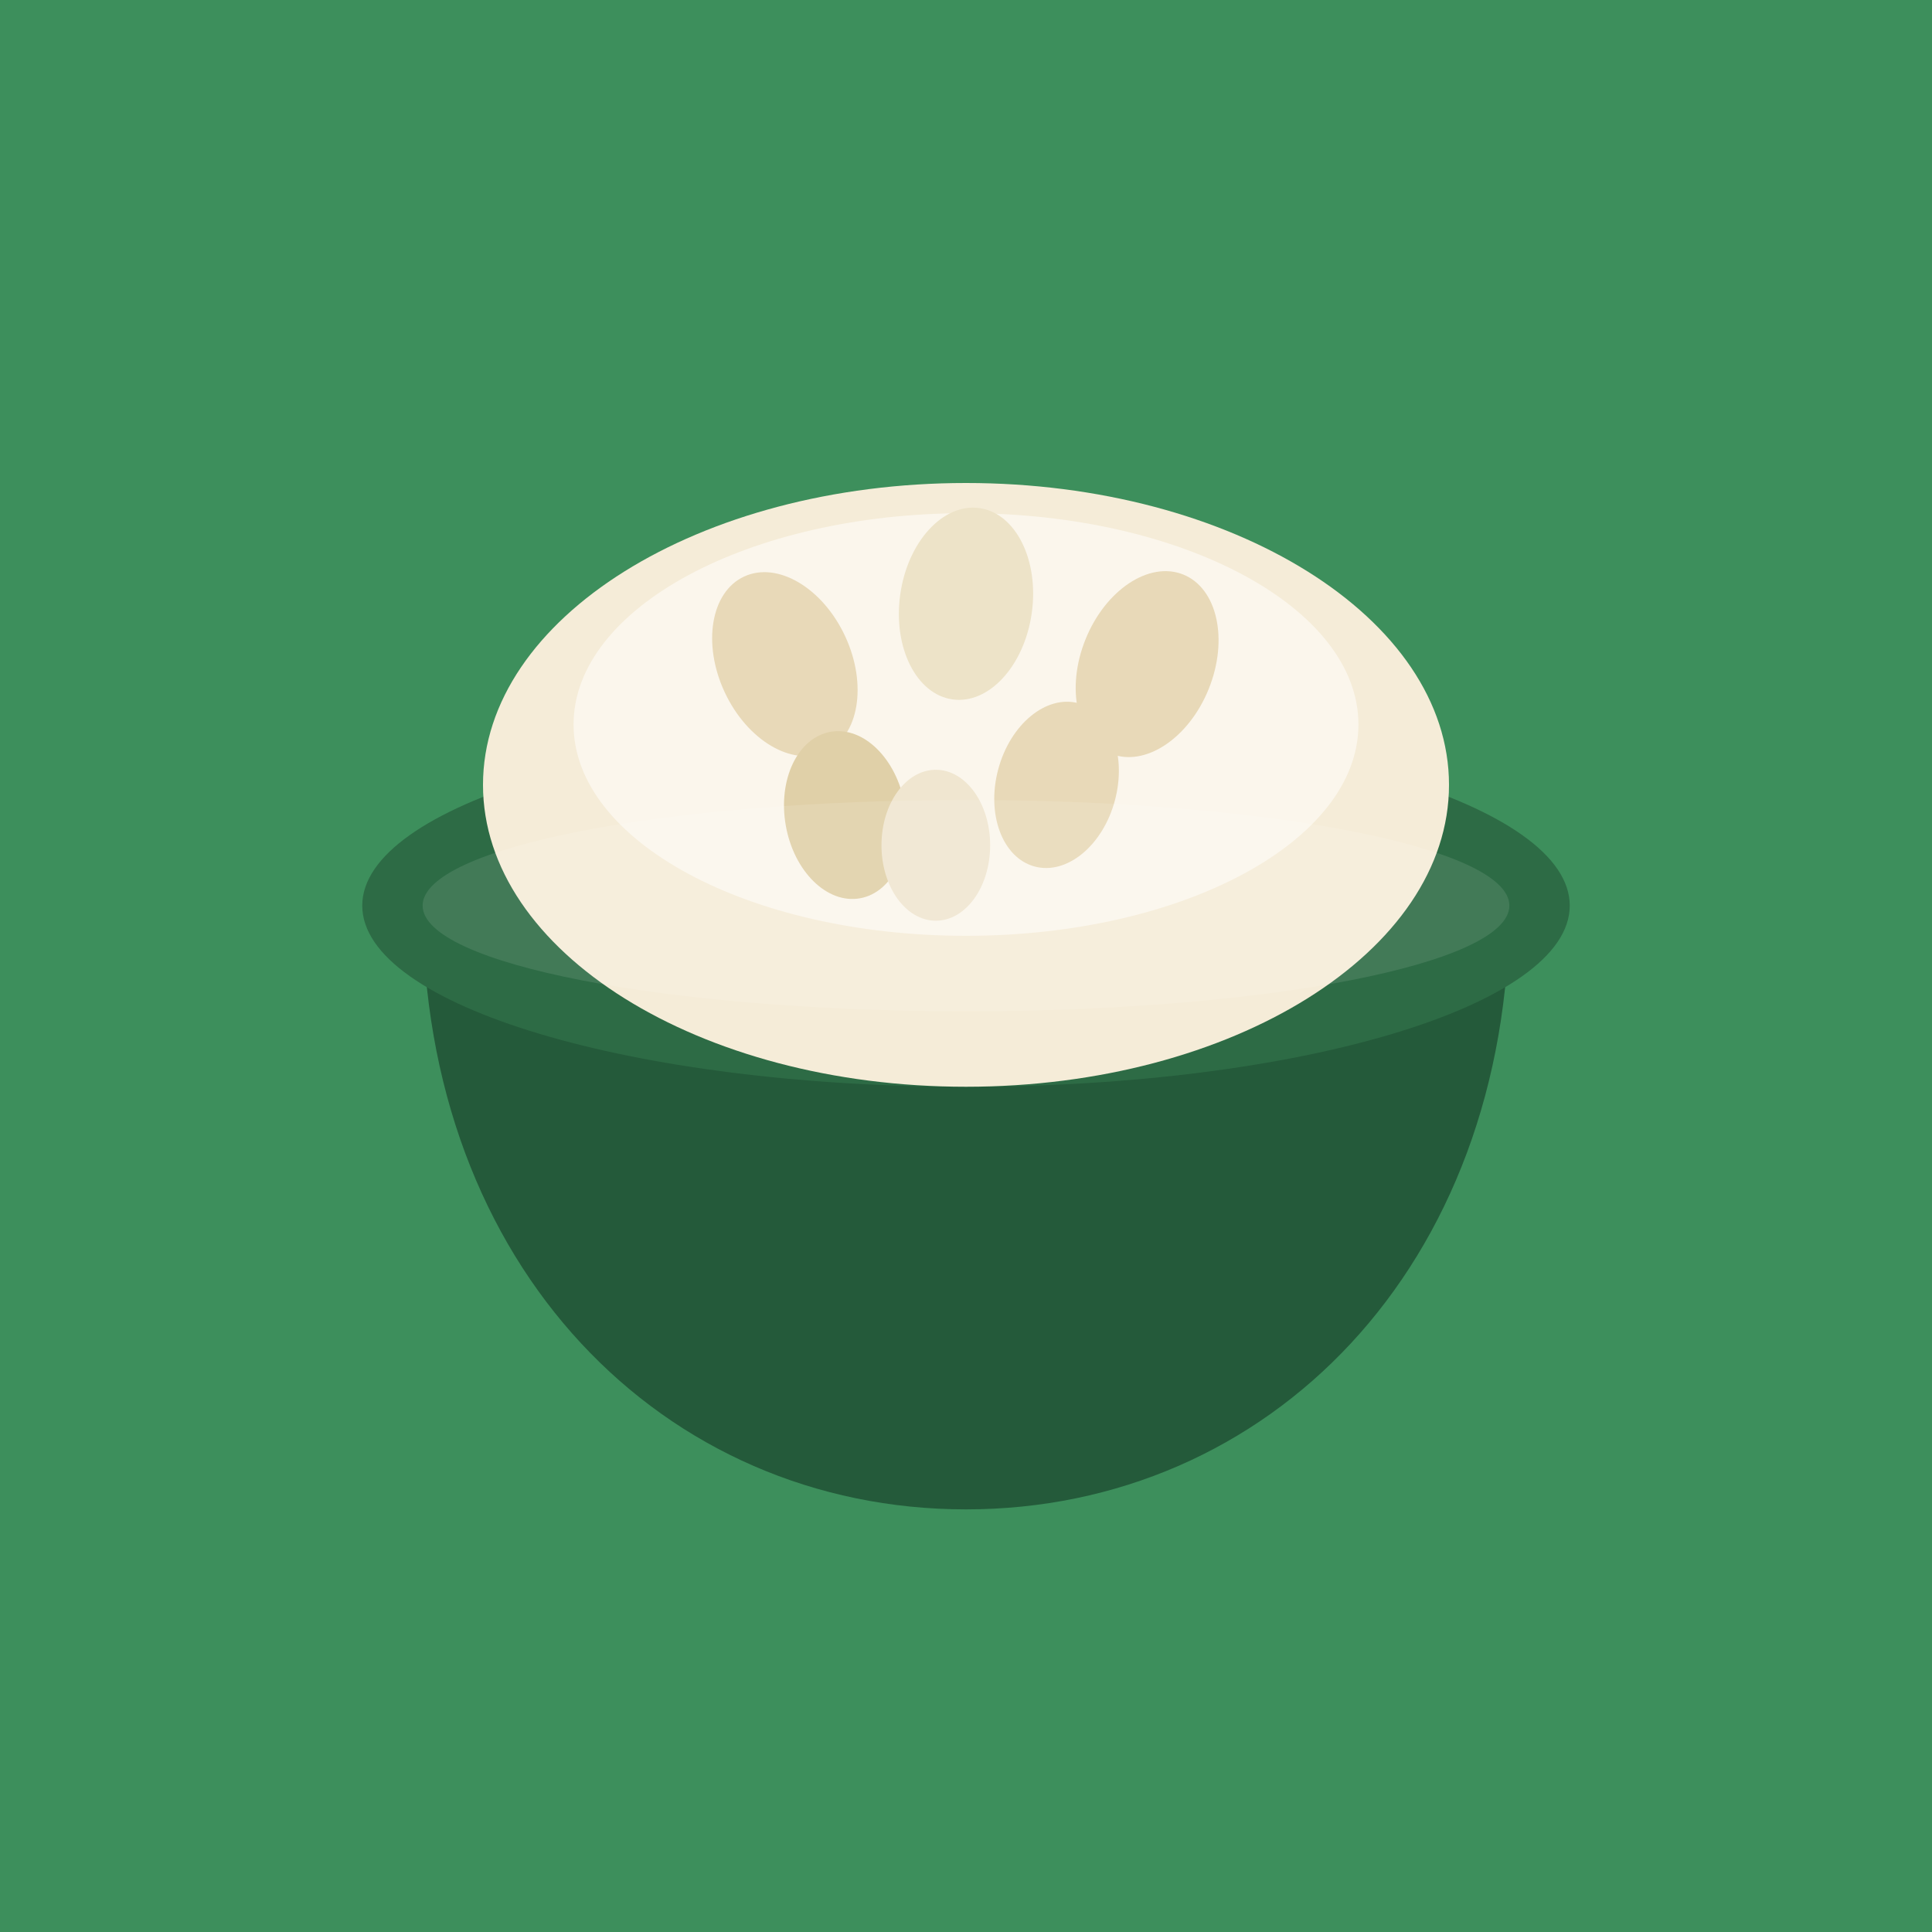
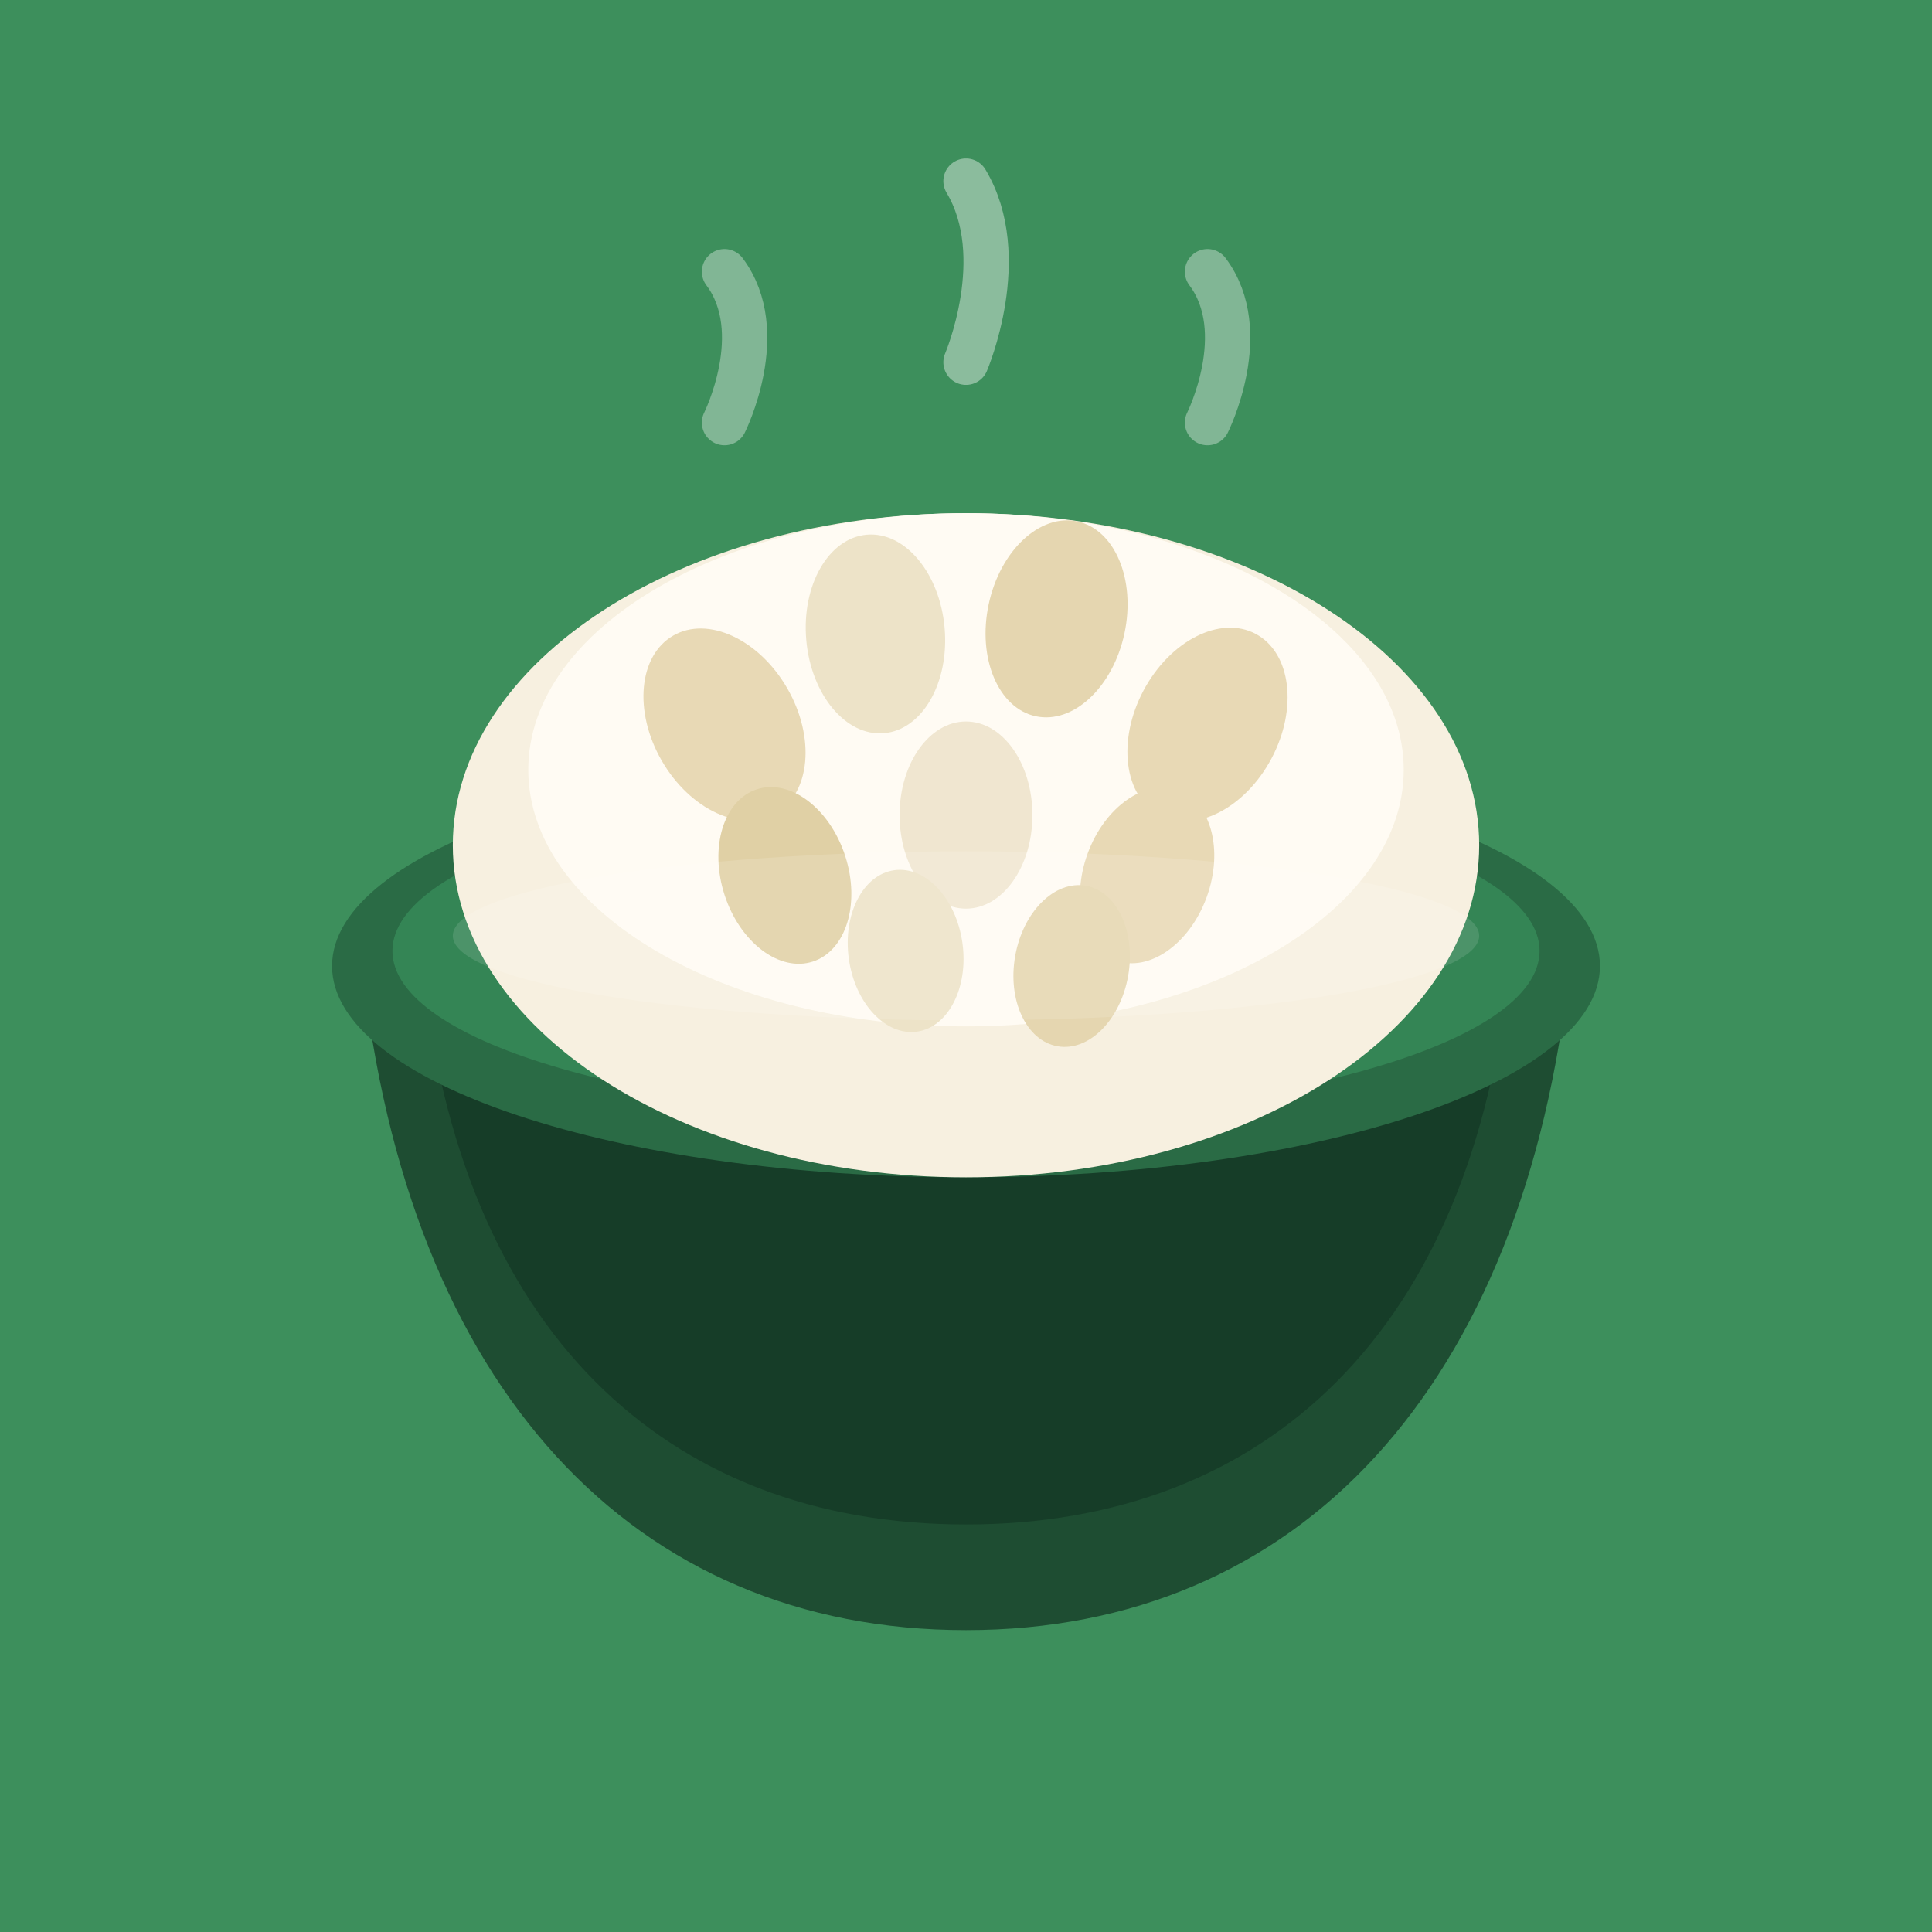
<svg xmlns="http://www.w3.org/2000/svg" viewBox="0 0 64 64" fill="none">
  <rect width="64" height="64" fill="#3d8f5c" />
-   <path d="M14 30c0 12 8 20 18 20s18-8 18-20H14z" fill="#245a3a" />
-   <ellipse cx="32" cy="30" rx="20" ry="6" fill="#2d6b45" />
-   <ellipse cx="32" cy="26" rx="16" ry="10" fill="#F5ECD8" />
-   <ellipse cx="32" cy="24" rx="13" ry="7" fill="#FBF6EC" />
-   <ellipse cx="26" cy="22" rx="2.2" ry="3.2" fill="#E8D9B8" transform="rotate(-25 26 22)" />
-   <ellipse cx="32" cy="20" rx="2.2" ry="3.2" fill="#EDE3C8" transform="rotate(8 32 20)" />
-   <ellipse cx="38" cy="22" rx="2.2" ry="3.2" fill="#E8D9B8" transform="rotate(22 38 22)" />
-   <ellipse cx="28" cy="27" rx="2" ry="2.8" fill="#E0D0A8" transform="rotate(-10 28 27)" />
-   <ellipse cx="35" cy="26" rx="2" ry="2.8" fill="#E8D9B8" transform="rotate(15 35 26)" />
-   <ellipse cx="31" cy="28" rx="1.8" ry="2.5" fill="#F0E6D0" />
-   <ellipse cx="32" cy="30" rx="18" ry="3.5" fill="#ffffff" opacity="0.1" />
+   <path d="M24 14c0 0 1.5-3 0-5" stroke="#ffffff" stroke-opacity="0.35" stroke-width="1.5" stroke-linecap="round" />
+   <path d="M32 12c0 0 1.5-3.5 0-6" stroke="#ffffff" stroke-opacity="0.4" stroke-width="1.5" stroke-linecap="round" />
+   <path d="M40 14c0 0 1.5-3 0-5" stroke="#ffffff" stroke-opacity="0.35" stroke-width="1.5" stroke-linecap="round" />
+   <path d="M12 32c1.5 14 9 22 20 22s18.5-8 20-22H12z" fill="#1e4d32" />
+   <path d="M14 32c1.2 12 8 18.5 18 18.5S48.8 44 50 32H14z" fill="#163d28" />
+   <ellipse cx="32" cy="32" rx="21" ry="7" fill="#2a6b45" />
+   <ellipse cx="32" cy="31.5" rx="19" ry="5.5" fill="#348555" />
+   <ellipse cx="32" cy="28" rx="17" ry="11" fill="#F7F0E0" />
+   <ellipse cx="32" cy="25.5" rx="14.5" ry="8.5" fill="#FFFBF3" />
+   <ellipse cx="24" cy="24" rx="2.4" ry="3.4" fill="#E8D9B5" transform="rotate(-30 24 24)" />
+   <ellipse cx="29" cy="21" rx="2.3" ry="3.3" fill="#EDE3C8" transform="rotate(-5 29 21)" />
+   <ellipse cx="35" cy="20.5" rx="2.3" ry="3.3" fill="#E5D6B0" transform="rotate(12 35 20.5)" />
+   <ellipse cx="40" cy="24" rx="2.4" ry="3.4" fill="#E8D9B5" transform="rotate(28 40 24)" />
+   <ellipse cx="26" cy="29" rx="2.1" ry="3" fill="#E0D0A5" transform="rotate(-18 26 29)" />
+   <ellipse cx="32" cy="27" rx="2.2" ry="3.1" fill="#F0E6D0" />
+   <ellipse cx="38" cy="29" rx="2.1" ry="3" fill="#E8D9B5" transform="rotate(20 38 29)" />
+   <ellipse cx="30" cy="31.5" rx="1.9" ry="2.7" fill="#EDE3C8" transform="rotate(-8 30 31.5)" />
+   <ellipse cx="35.5" cy="32" rx="1.9" ry="2.7" fill="#E5D6B0" transform="rotate(10 35.5 32)" />
+   <ellipse cx="32" cy="31" rx="17" ry="2.8" fill="#ffffff" opacity="0.12" />
</svg>
